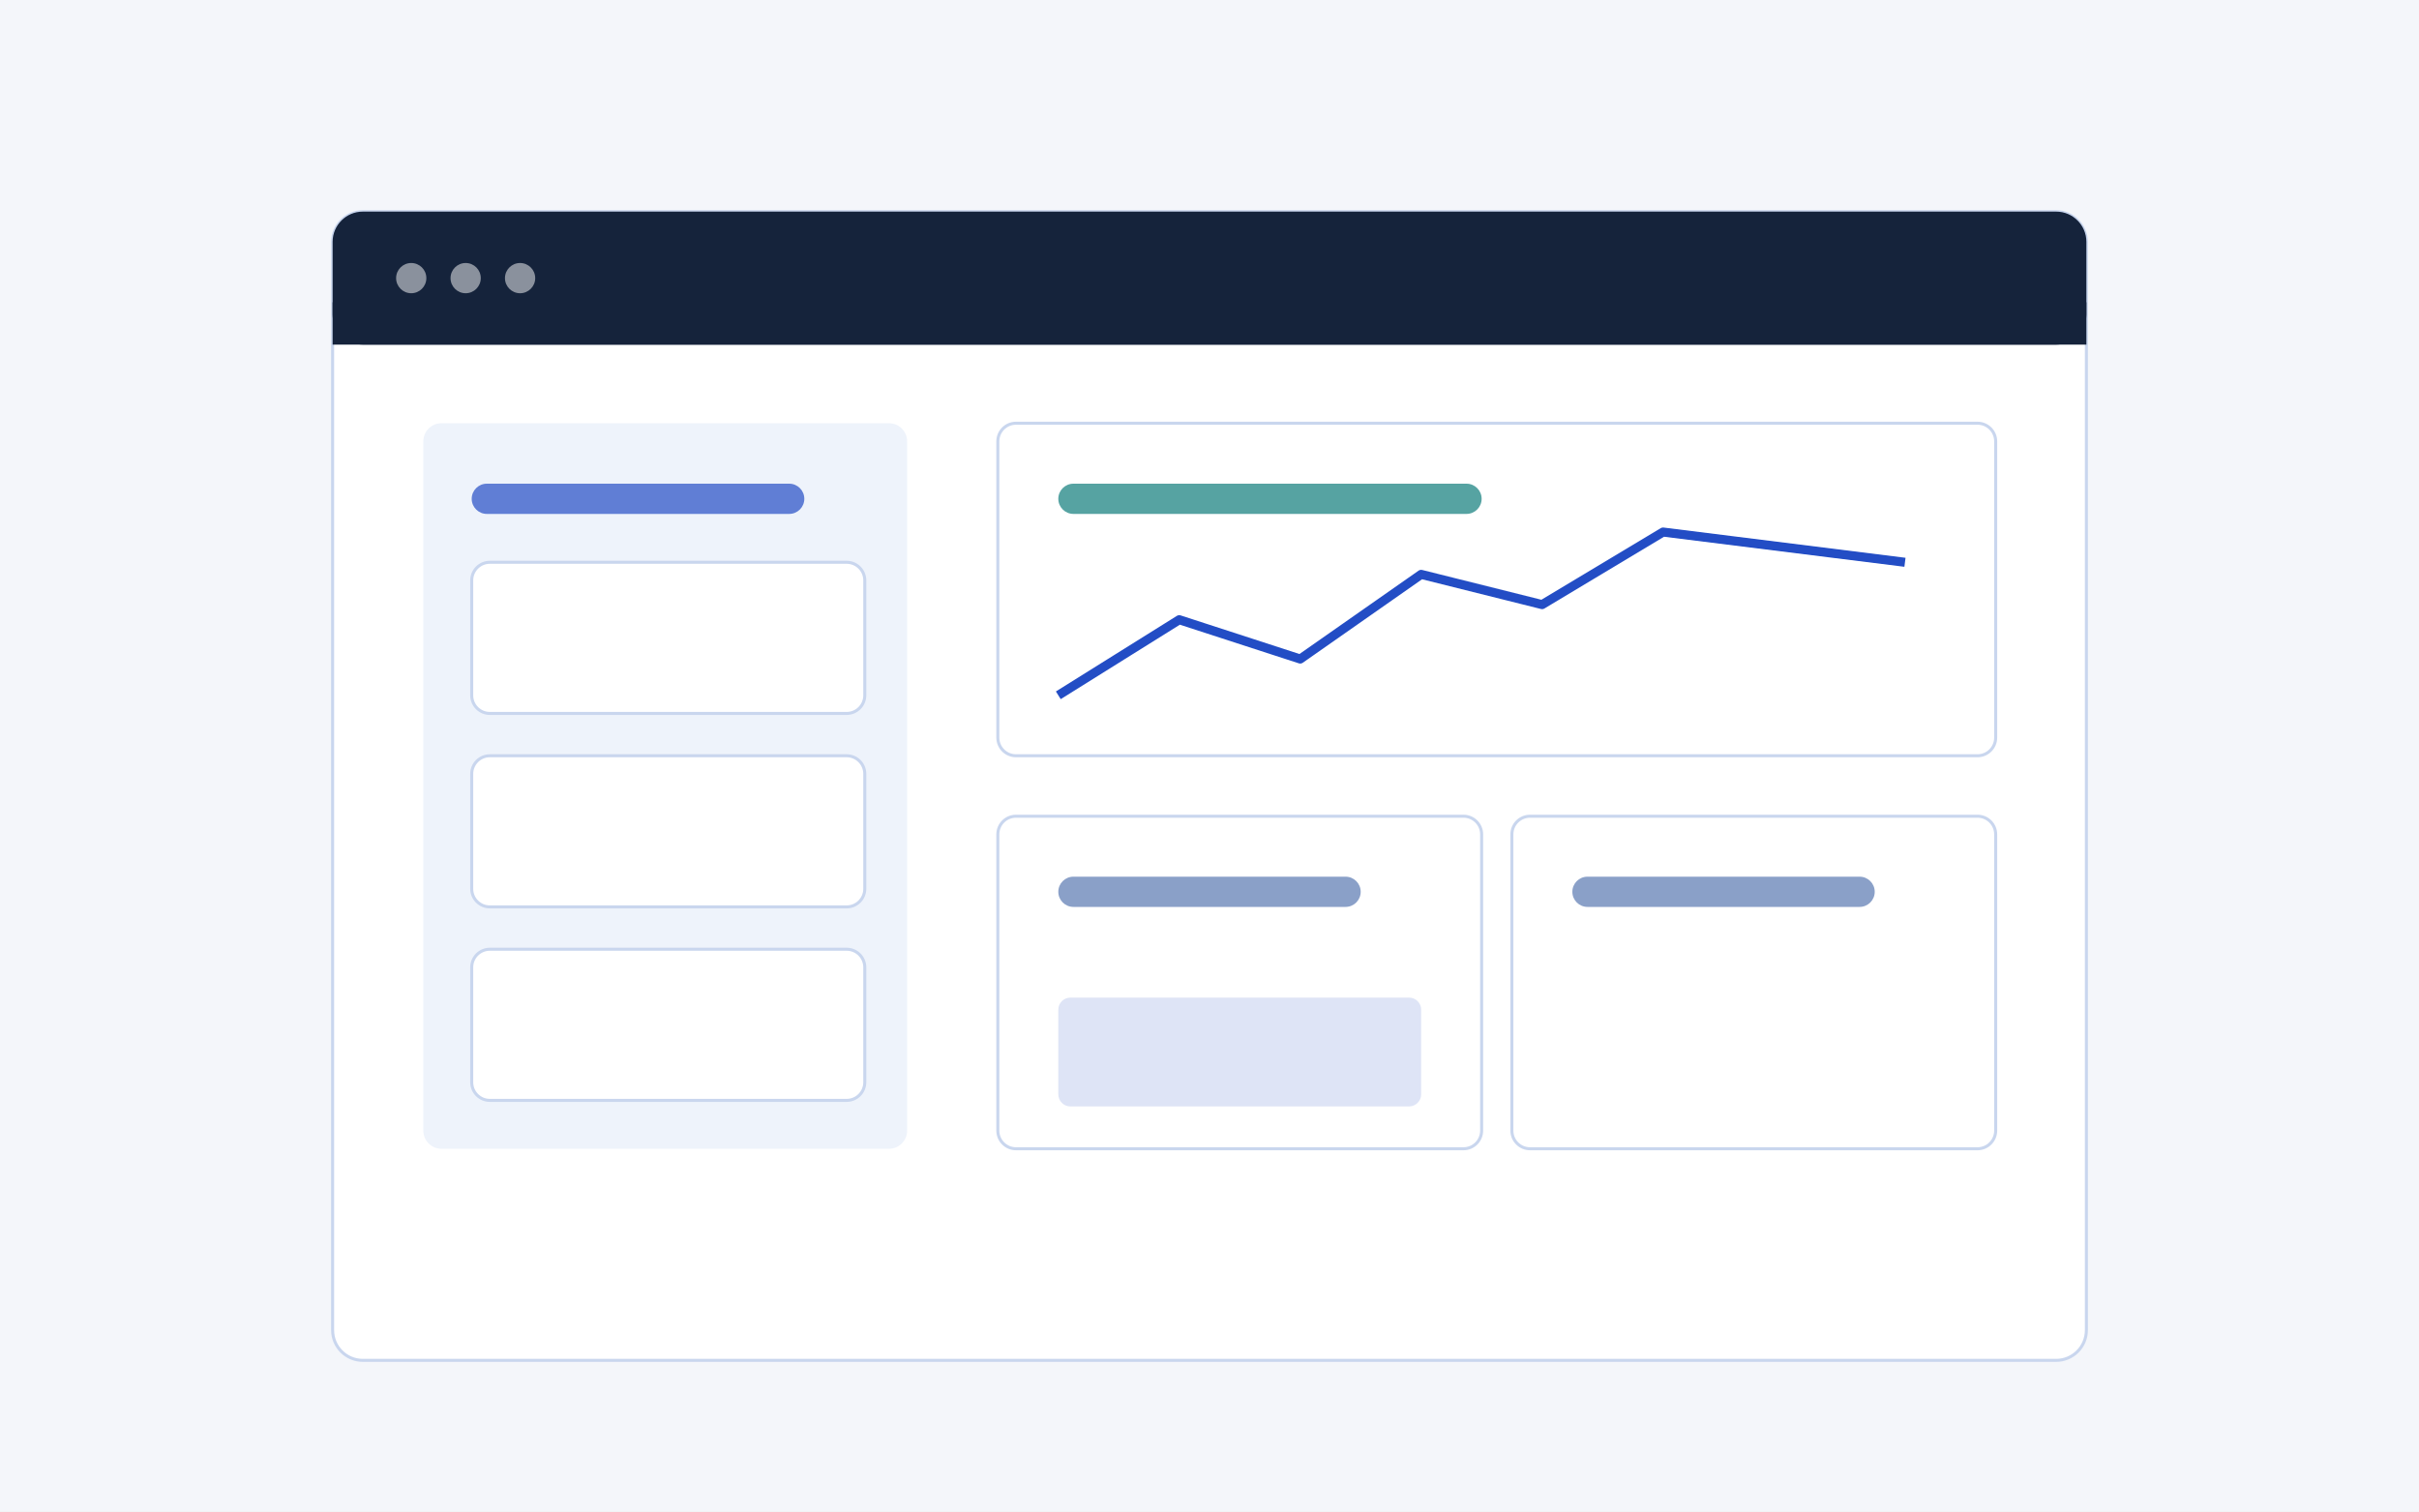
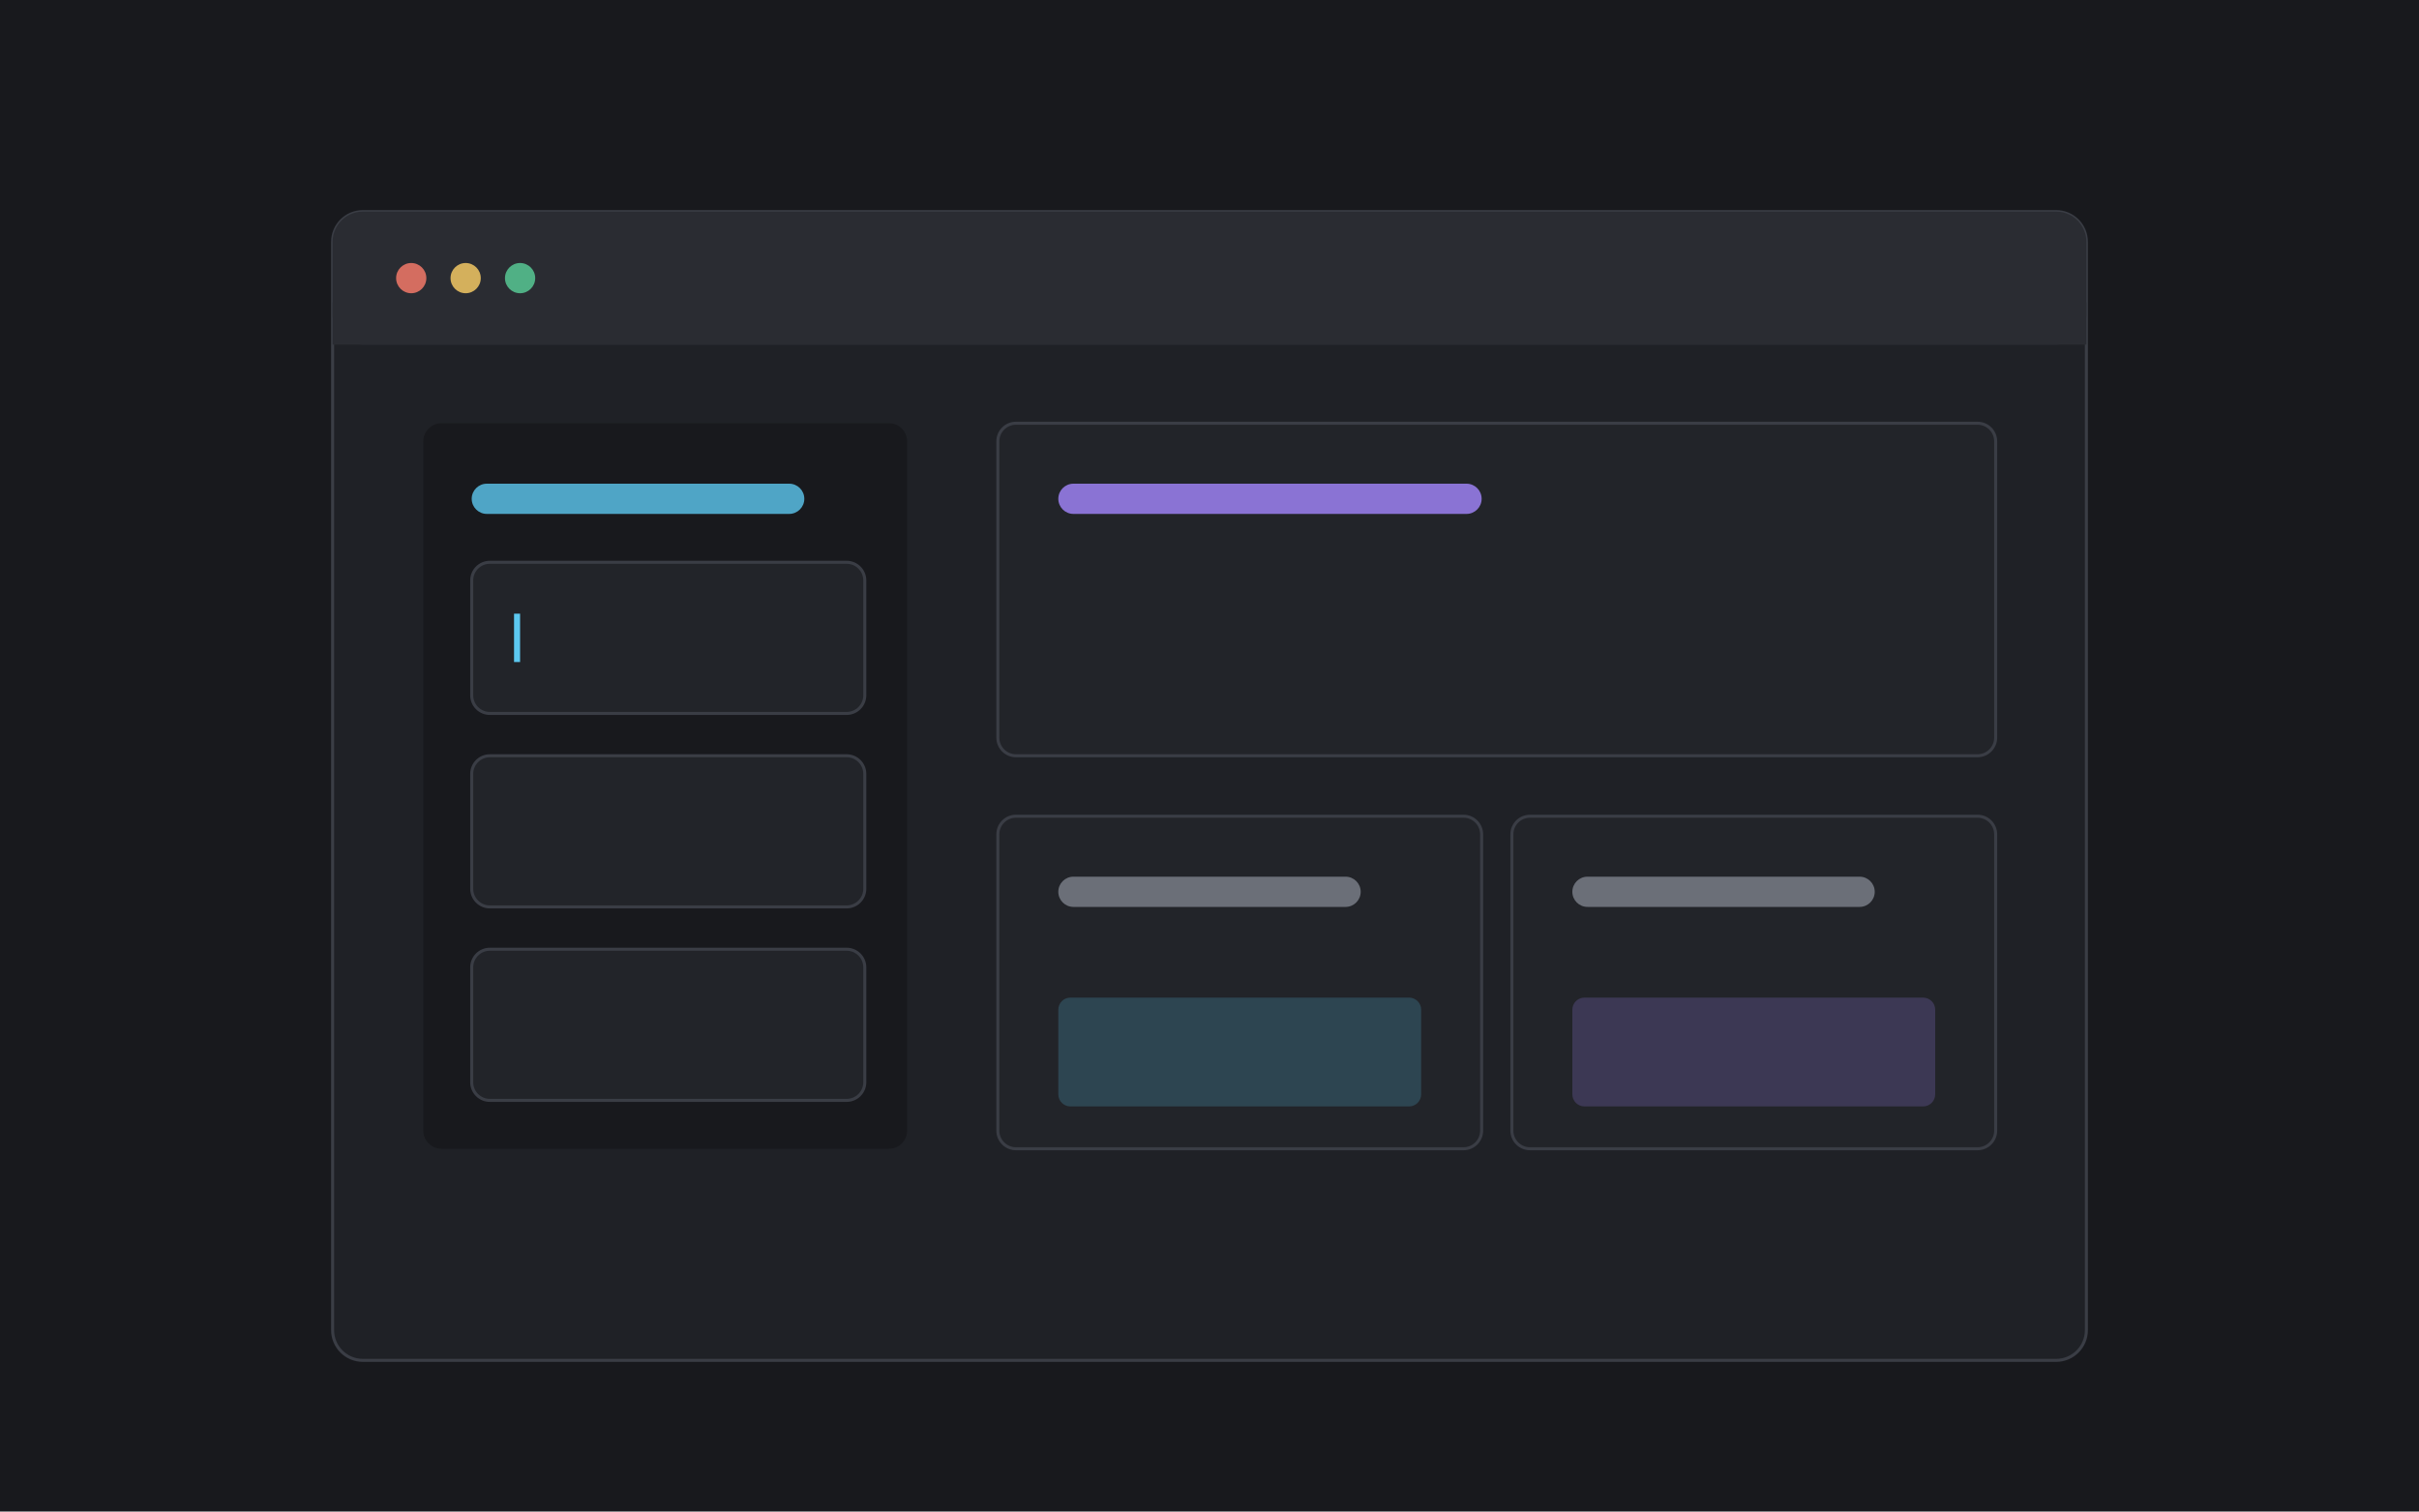
<svg xmlns="http://www.w3.org/2000/svg" viewBox="0 0 800 500" role="img" aria-hidden="true">
-   <rect width="800" height="500" fill="#f4f6fa" />
-   <rect x="110" y="70" width="580" height="380" rx="10" fill="#ffffff" stroke="#c9d6ee" />
-   <rect x="110" y="70" width="580" height="44" rx="10" fill="#15233b" />
-   <rect x="110" y="100" width="580" height="14" fill="#15233b" />
-   <circle cx="136" cy="92" r="5" fill="#ffffff" opacity="0.5" />
-   <circle cx="154" cy="92" r="5" fill="#ffffff" opacity="0.5" />
-   <circle cx="172" cy="92" r="5" fill="#ffffff" opacity="0.5" />
-   <rect x="140" y="140" width="160" height="240" rx="6" fill="#eef3fb" />
-   <rect x="156" y="160" width="110" height="10" rx="5" fill="#234dc5" opacity="0.7" />
-   <rect x="156" y="186" width="130" height="50" rx="6" fill="#ffffff" stroke="#c9d6ee" />
-   <rect x="156" y="250" width="130" height="50" rx="6" fill="#ffffff" stroke="#c9d6ee" />
-   <rect x="156" y="314" width="130" height="50" rx="6" fill="#ffffff" stroke="#c9d6ee" />
-   <rect x="330" y="140" width="330" height="110" rx="6" fill="#ffffff" stroke="#c9d6ee" />
-   <rect x="350" y="160" width="140" height="10" rx="5" fill="#0e7c7b" opacity="0.7" />
-   <polyline points="350,230 390,205 430,218 470,190 510,200 550,176 630,186" fill="none" stroke="#234dc5" stroke-width="3" stroke-linejoin="round" />
-   <rect x="330" y="270" width="160" height="110" rx="6" fill="#ffffff" stroke="#c9d6ee" />
-   <rect x="500" y="270" width="160" height="110" rx="6" fill="#ffffff" stroke="#c9d6ee" />
-   <rect x="350" y="290" width="100" height="10" rx="5" fill="#8aa0c8" />
-   <rect x="520" y="290" width="100" height="10" rx="5" fill="#8aa0c8" />
-   <rect x="350" y="330" width="120" height="36" rx="4" fill="#234dc5" opacity="0.15" />
+   <style>
+     .line { stroke-dasharray: 420; stroke-dashoffset: 420; animation: draw 4s ease-in-out infinite; }
+     .caret { animation: blink 1.1s steps(1) infinite; }
+     @keyframes draw { 40%, 100% { stroke-dashoffset: 0; } }
+     @keyframes blink { 50% { opacity: 0; } }
+     @media (prefers-reduced-motion: reduce) { .line { animation: none; stroke-dashoffset: 0; } .caret { animation: none; } }
+   </style>
+   <rect width="800" height="500" fill="#18191d" />
+   <rect x="110" y="70" width="580" height="380" rx="10" fill="#1f2126" stroke="#3a3d45" />
+   <rect x="110" y="70" width="580" height="44" rx="10" fill="#2a2c32" />
+   <rect x="110" y="100" width="580" height="14" fill="#2a2c32" />
+   <circle cx="136" cy="92" r="5" fill="#ff7d6b" opacity="0.8" />
+   <circle cx="154" cy="92" r="5" fill="#ffd166" opacity="0.8" />
+   <circle cx="172" cy="92" r="5" fill="#5ad19a" opacity="0.8" />
+   <rect x="140" y="140" width="160" height="240" rx="6" fill="#18191d" />
+   <rect x="156" y="160" width="110" height="10" rx="5" fill="#5cc8f0" opacity="0.8" />
+   <rect x="156" y="186" width="130" height="50" rx="6" fill="#222429" stroke="#3a3d45" />
+   <rect x="156" y="250" width="130" height="50" rx="6" fill="#222429" stroke="#3a3d45" />
+   <rect x="156" y="314" width="130" height="50" rx="6" fill="#222429" stroke="#3a3d45" />
+   <rect class="caret" x="170" y="203" width="2" height="16" fill="#5cc8f0" />
+   <rect x="330" y="140" width="330" height="110" rx="6" fill="#222429" stroke="#3a3d45" />
+   <rect x="350" y="160" width="140" height="10" rx="5" fill="#a487ff" opacity="0.8" />
+   <polyline class="line" points="350,230 390,205 430,218 470,190 510,200 550,176 630,186" fill="none" stroke="#5cc8f0" stroke-width="3" stroke-linejoin="round" />
+   <rect x="330" y="270" width="160" height="110" rx="6" fill="#222429" stroke="#3a3d45" />
+   <rect x="500" y="270" width="160" height="110" rx="6" fill="#222429" stroke="#3a3d45" />
+   <rect x="350" y="290" width="100" height="10" rx="5" fill="#6b6f78" />
+   <rect x="520" y="290" width="100" height="10" rx="5" fill="#6b6f78" />
+   <rect x="350" y="330" width="120" height="36" rx="4" fill="#5cc8f0" opacity="0.2" />
+   <rect x="520" y="330" width="120" height="36" rx="4" fill="#a487ff" opacity="0.2" />
</svg>
